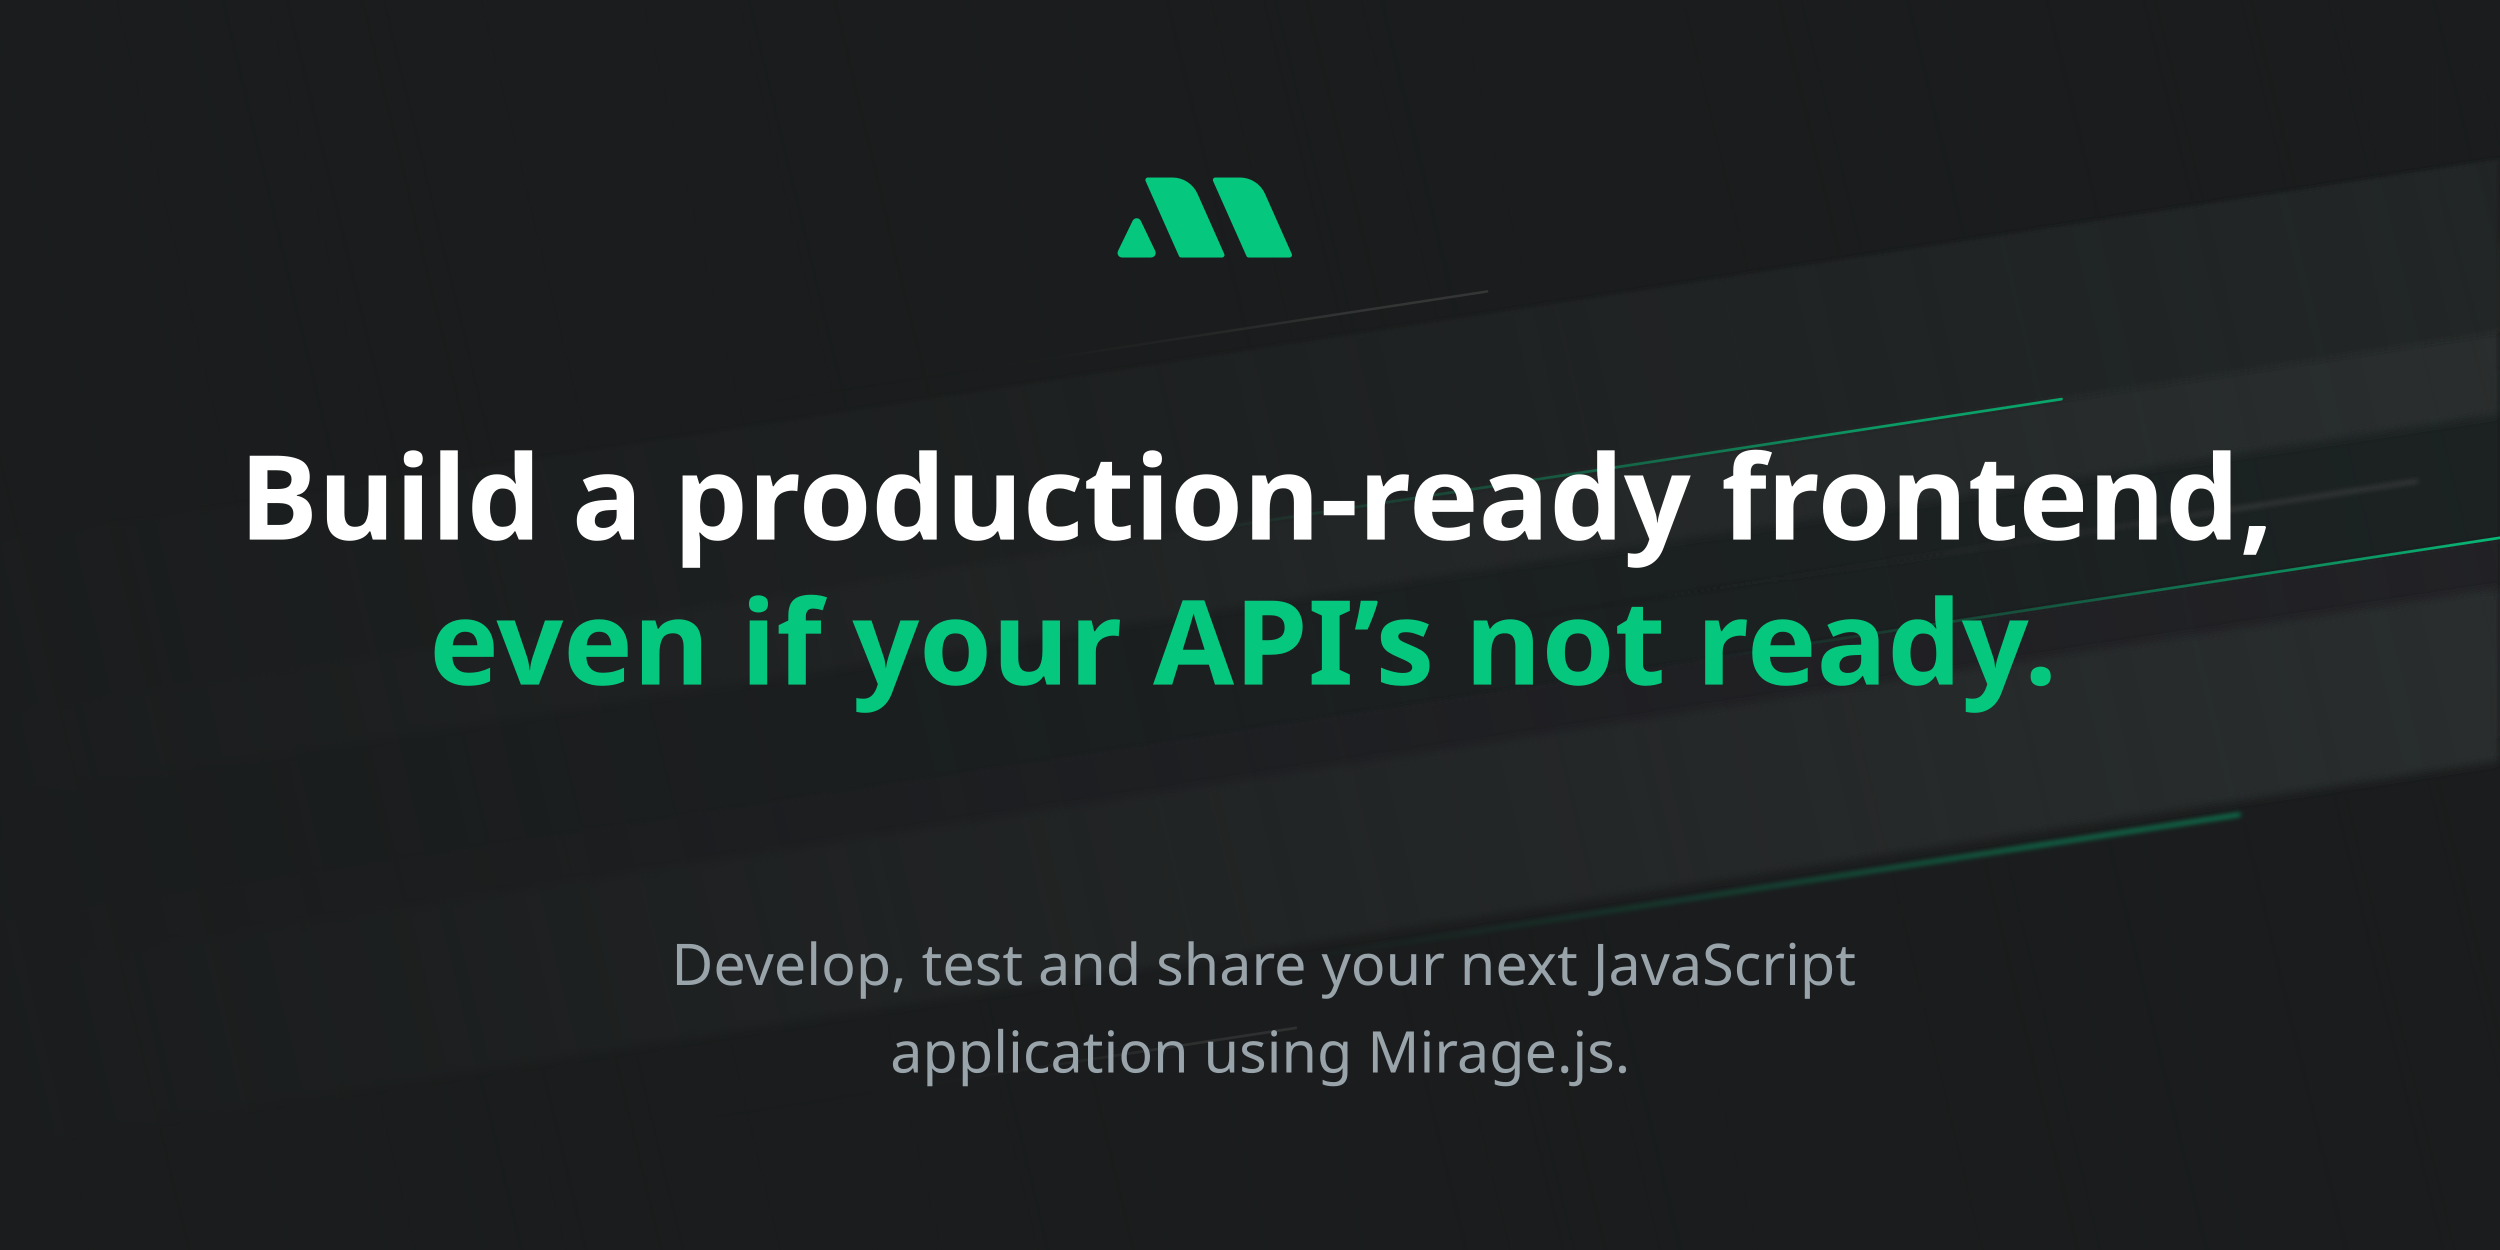
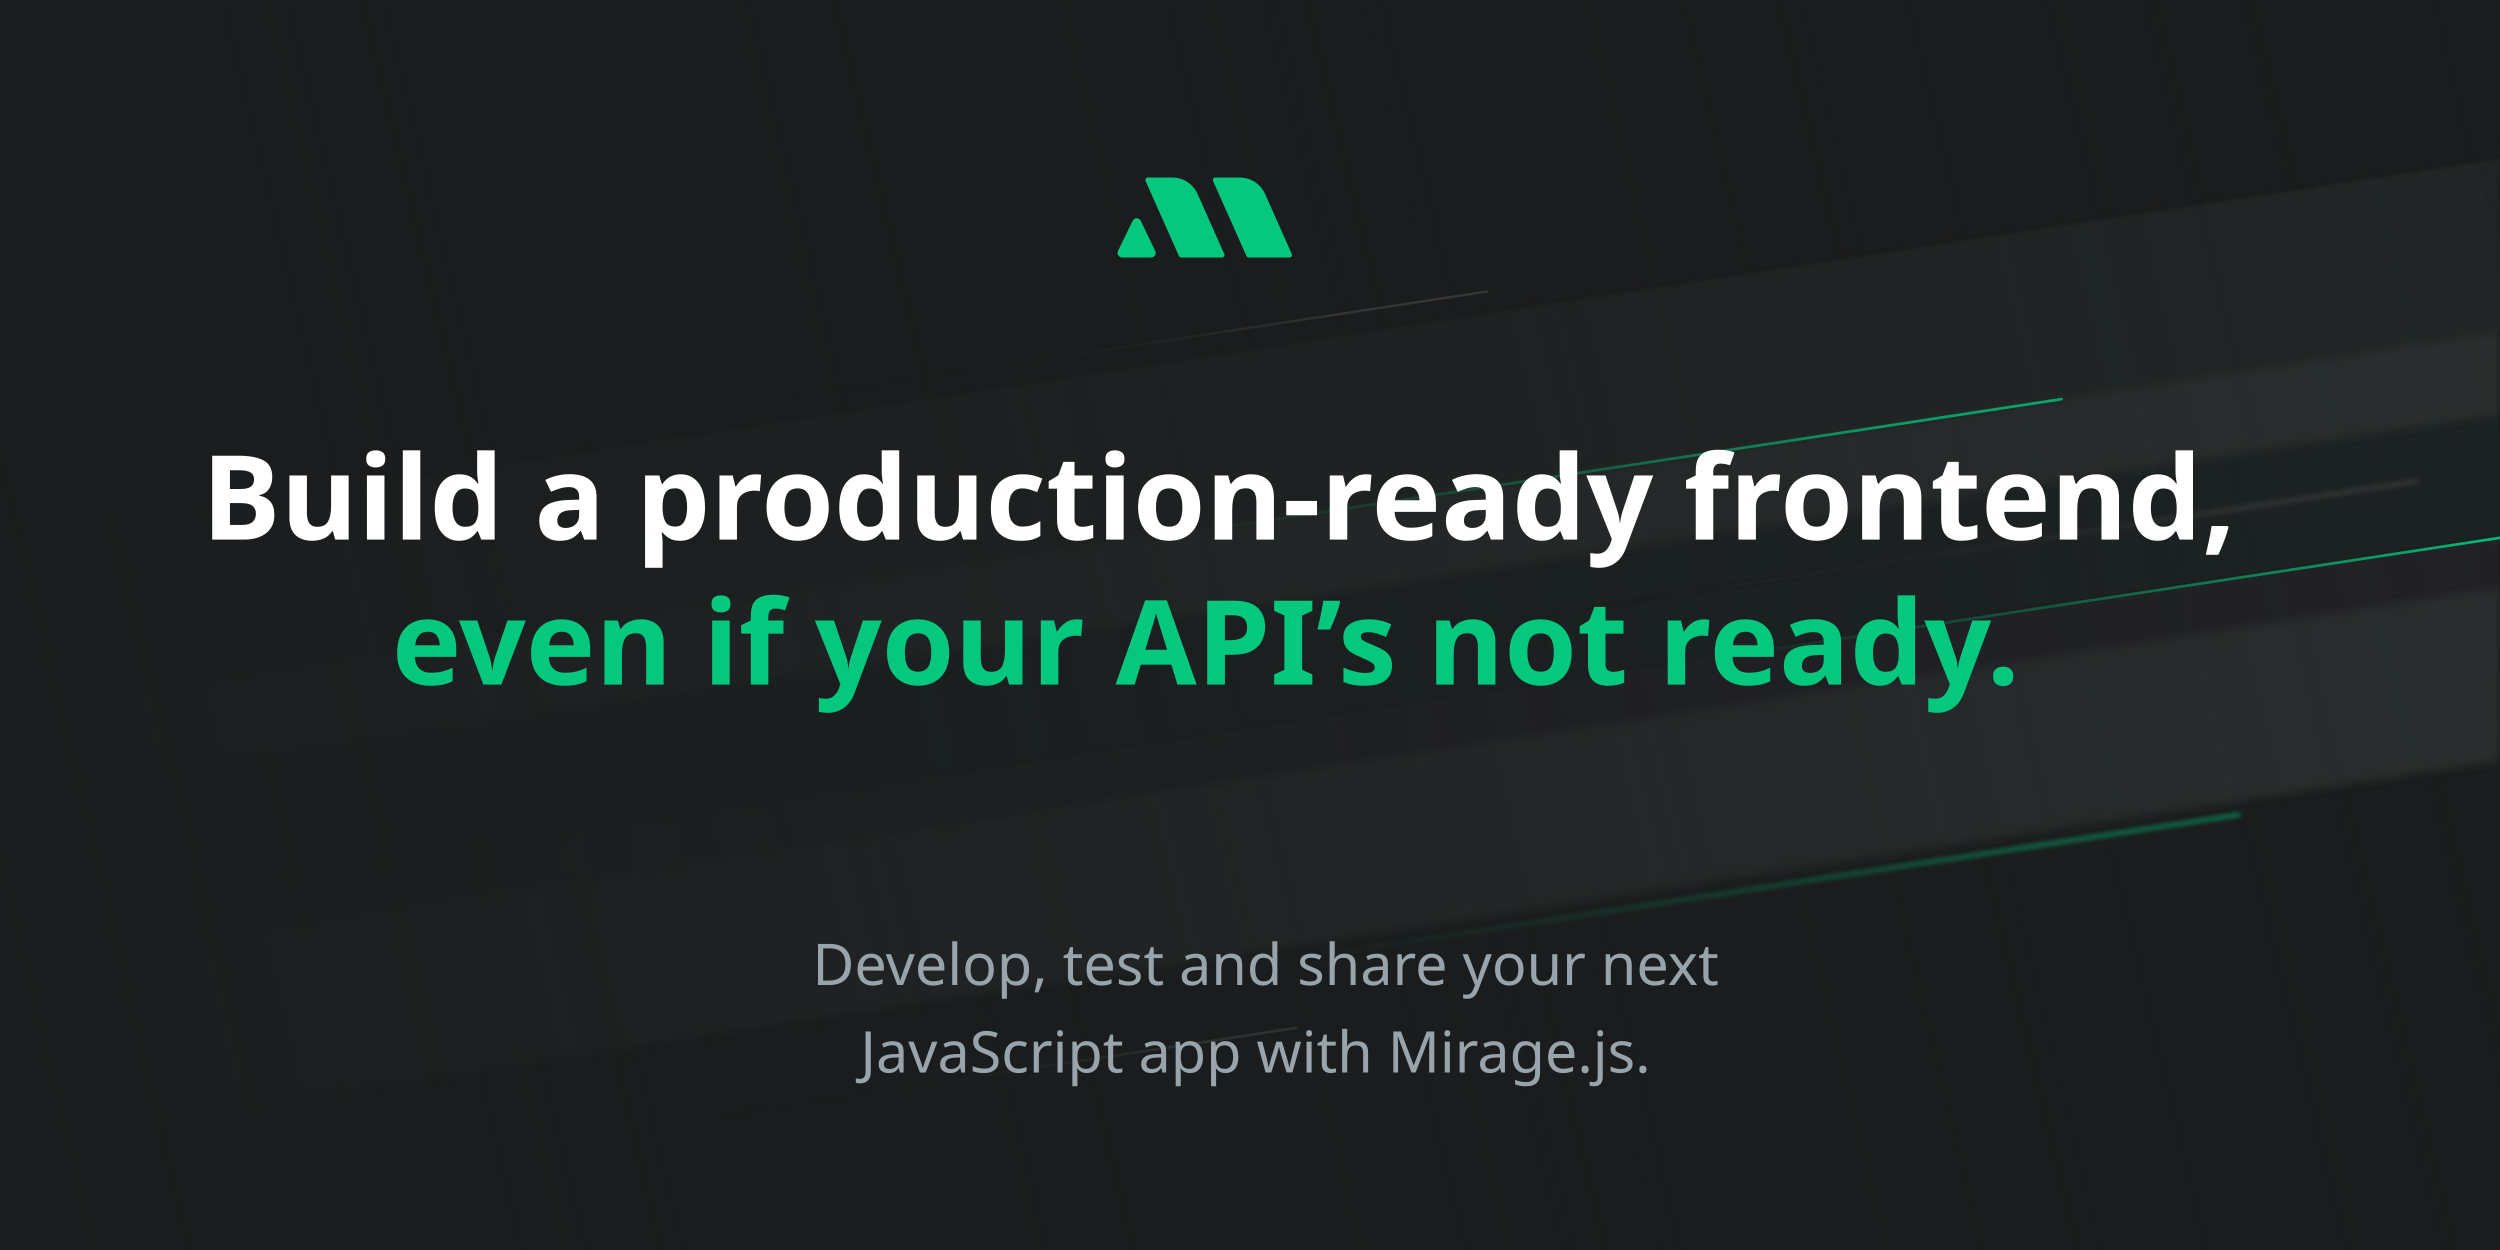
<svg xmlns="http://www.w3.org/2000/svg" width="1000px" height="500px" viewBox="0 0 1000 500" version="1.1">
  <defs>
    <filter x="-0.1%" y="-0.8%" width="100.3%" height="101.6%" filterUnits="objectBoundingBox" id="filter-1">
      <feGaussianBlur stdDeviation="1" in="SourceGraphic" />
    </filter>
    <filter x="-0.3%" y="-1.7%" width="100.6%" height="103.4%" filterUnits="objectBoundingBox" id="filter-2">
      <feGaussianBlur stdDeviation="2" in="SourceGraphic" />
    </filter>
    <filter x="-0.1%" y="-0.8%" width="100.3%" height="101.6%" filterUnits="objectBoundingBox" id="filter-3">
      <feGaussianBlur stdDeviation="1" in="SourceGraphic" />
    </filter>
    <filter x="-0.2%" y="-0.8%" width="100.3%" height="101.7%" filterUnits="objectBoundingBox" id="filter-4">
      <feGaussianBlur stdDeviation="1" in="SourceGraphic" />
    </filter>
    <filter x="-0.1%" y="-0.9%" width="100.3%" height="101.9%" filterUnits="objectBoundingBox" id="filter-5">
      <feGaussianBlur stdDeviation="1" in="SourceGraphic" />
    </filter>
    <filter x="-0.3%" y="-1.6%" width="100.6%" height="103.2%" filterUnits="objectBoundingBox" id="filter-6">
      <feGaussianBlur stdDeviation="2" in="SourceGraphic" />
    </filter>
    <linearGradient x1="94.865%" y1="49.018%" x2="68.769%" y2="49.626%" id="linearGradient-7">
      <stop stop-color="#05C77E" offset="0%" />
      <stop stop-color="#05C77E" stop-opacity="0" offset="100%" />
    </linearGradient>
    <linearGradient x1="94.865%" y1="49.018%" x2="68.769%" y2="49.625%" id="linearGradient-8">
      <stop stop-color="#05C77E" offset="0%" />
      <stop stop-color="#05C77E" stop-opacity="0" offset="100%" />
    </linearGradient>
    <linearGradient x1="94.865%" y1="49.019%" x2="68.769%" y2="49.626%" id="linearGradient-9">
      <stop stop-color="#464646" offset="0%" />
      <stop stop-color="#000000" stop-opacity="0" offset="100%" />
    </linearGradient>
    <filter x="-0.2%" y="-1.5%" width="100.5%" height="103.0%" filterUnits="objectBoundingBox" id="filter-10">
      <feGaussianBlur stdDeviation="1" in="SourceGraphic" />
    </filter>
    <linearGradient x1="94.865%" y1="49.03%" x2="68.769%" y2="49.63%" id="linearGradient-11">
      <stop stop-color="#464646" offset="0%" />
      <stop stop-color="#000000" stop-opacity="0" offset="100%" />
    </linearGradient>
    <linearGradient x1="94.865%" y1="49.016%" x2="68.769%" y2="49.625%" id="linearGradient-12">
      <stop stop-color="#464646" offset="0%" />
      <stop stop-color="#000000" stop-opacity="0" offset="100%" />
    </linearGradient>
    <linearGradient x1="94.865%" y1="49.018%" x2="68.769%" y2="49.625%" id="linearGradient-13">
      <stop stop-color="#05C77E" offset="0%" />
      <stop stop-color="#05C77E" stop-opacity="0" offset="100%" />
    </linearGradient>
    <filter x="-0.2%" y="-1.6%" width="100.5%" height="103.2%" filterUnits="objectBoundingBox" id="filter-14">
      <feGaussianBlur stdDeviation="1" in="SourceGraphic" />
    </filter>
    <linearGradient x1="97.585%" y1="45.197%" x2="14.777%" y2="52.966%" id="linearGradient-15">
      <stop stop-color="#1A1C1D" stop-opacity="0" offset="0%" />
      <stop stop-color="#1A1C1D" offset="100%" />
    </linearGradient>
    <linearGradient x1="97.585%" y1="44.356%" x2="14.777%" y2="53.485%" id="linearGradient-16">
      <stop stop-color="#1A1C1D" stop-opacity="0" offset="0%" />
      <stop stop-color="#1A1C1D" offset="100%" />
    </linearGradient>
  </defs>
  <g id="Media-card" stroke="none" stroke-width="1" fill="none" fill-rule="evenodd">
    <rect fill="#1A1C1D" x="0" y="0" width="1000" height="500" />
    <g id="background-lines-lg" transform="translate(-929, -4)">
      <g id="Group" stroke-width="1" transform="translate(611, -1)">
        <path d="M2106,32.399 L2106,101.475 L94.098,408.984 L94.098,340.09 L2106,32.399 Z" id="Combined-Shape" fill="#1E2021" fill-rule="nonzero" filter="url(#filter-1)" />
        <path d="M1975.579,0.948 L2106,0.948 L2106,50.078 L94.098,357.587 L94.098,288.692 L1975.579,0.948 Z" id="Combined-Shape" fill="#2A2E2F" fill-rule="nonzero" filter="url(#filter-2)" />
        <path d="M2106,50.989 L2106,120.065 L94.098,427.574 L94.098,358.68 L2106,50.989 Z" id="Combined-Shape" fill-rule="nonzero" filter="url(#filter-3)" />
        <polygon id="Path-7-Copy" fill="#212425" fill-rule="nonzero" filter="url(#filter-4)" points="281 458 281 378.992 2105 100 2105 179.448" />
        <path d="M1761.065,0.948 L2106,0.948 L2106,17.271 L94.098,324.78 L94.098,255.886 L1761.065,0.948 Z" id="Combined-Shape" fill="#232627" fill-rule="nonzero" filter="url(#filter-5)" />
        <path d="M2106,119.83 L2106,188.906 L93.741,496.469 L93.741,427.574 L2106,119.83 Z" id="Combined-Shape" fill="#2A2D2F" fill-rule="nonzero" filter="url(#filter-6)" />
        <path d="M93.741,407.89 L93.741,406.797 L1416.585,204.488 L1416.585,205.582 L93.741,407.89 Z" id="Combined-Shape" fill="url(#linearGradient-7)" fill-rule="nonzero" />
        <path d="M0,338.849 L1142.582,164.109 C1142.838,164.07 1143.078,164.246 1143.117,164.502 C1143.121,164.526 1143.123,164.55 1143.123,164.573 C1143.123,164.888 1142.893,165.155 1142.582,165.203 L0,339.943 L0,338.849 Z" id="Combined-Shape" fill="url(#linearGradient-8)" fill-rule="nonzero" />
        <path d="M0,393.404 L1284.783,196.916 C1285.039,196.877 1285.278,197.053 1285.318,197.309 C1285.321,197.333 1285.323,197.356 1285.323,197.38 C1285.323,197.695 1285.093,197.962 1284.783,198.01 L0,394.497 L0,393.404 Z" id="Combined-Shape" fill="url(#linearGradient-9)" fill-rule="nonzero" filter="url(#filter-10)" />
        <path d="M88.798,529.948 L836.304,415.628 C836.56,415.589 836.8,415.765 836.839,416.021 C836.843,416.045 836.844,416.068 836.844,416.092 C836.844,416.407 836.615,416.674 836.304,416.722 L95.948,529.948 L88.798,529.948 Z" id="Combined-Shape" fill="url(#linearGradient-11)" fill-rule="nonzero" />
        <path d="M0,260.719 L912.853,121.076 C913.087,121.04 913.306,121.201 913.342,121.435 C913.345,121.457 913.347,121.478 913.347,121.5 C913.347,121.788 913.137,122.032 912.853,122.076 L-1.13686838e-13,261.719 L0,260.719 Z" id="Combined-Shape" fill="url(#linearGradient-12)" fill-rule="nonzero" />
        <path d="M2.84217094e-14,515.944 L1214.223,330.248 L1214.223,331.341 L-2.27373675e-13,517.038 L0,515.944 Z" id="Combined-Shape" fill="url(#linearGradient-13)" fill-rule="nonzero" filter="url(#filter-14)" />
      </g>
      <rect id="gradient2" fill="url(#linearGradient-15)" x="697" y="0" width="1313" height="514" />
      <rect id="gradient" fill="url(#linearGradient-16)" transform="translate(2310.5, 172.5) rotate(-180) translate(-2310.5, -172.5) " x="1904" y="0" width="813" height="345" />
    </g>
    <text id="Build-a-production-r" font-family="AvenirNext-Bold, Avenir Next" font-size="47" font-weight="bold" line-spacing="58">
-       <tspan x="95.649" y="215.848" fill="#FFFFFF">Build a production-ready frontend, </tspan>
-       <tspan x="171.742" y="273.848" fill="#05C77E">even if your API’s not ready.</tspan>
+       <tspan x="80.649" y="215.848" fill="#FFFFFF">Build a production-ready frontend, </tspan>
+       <tspan x="156.742" y="273.848" fill="#05C77E">even if your API’s not ready.</tspan>
    </text>
    <path d="M460.491,102 L448.8,102 C448.358,102 448,101.642 448,101.2 C448,101.079 448.027,100.96 448.08,100.851 L453.959,88.731 C454.152,88.333 454.631,88.167 455.028,88.36 C455.191,88.439 455.322,88.571 455.4,88.734 L461.212,100.854 C461.403,101.252 461.235,101.73 460.837,101.921 C460.729,101.973 460.611,102 460.491,102 Z M472.488,102 L459.146,72 L468.956,72 C472.907,72 476.488,74.326 478.093,77.936 L488.795,102 L472.488,102 Z M499.488,102 L486.146,72 L495.956,72 C499.907,72 503.488,74.326 505.093,77.936 L515.795,102 L499.488,102 Z" id="Combined-Shape" stroke="#05C77E" stroke-width="2" fill="#05C77E" stroke-linecap="round" stroke-linejoin="round" />
    <text id="Develop,-test-and-sh" font-family="AvenirNext-Regular, Avenir Next" font-size="23" font-weight="normal" line-spacing="35" fill="#98A3AA">
-       <tspan x="268.551" y="394">Develop, test and share your next JavaScript </tspan>
-       <tspan x="356.089" y="429">application using Mirage.js.</tspan>
+       <tspan x="324.97" y="394">Develop, test and share your next </tspan>
+       <tspan x="344.118" y="429">JavaScript app with Mirage.js.</tspan>
    </text>
  </g>
</svg>
